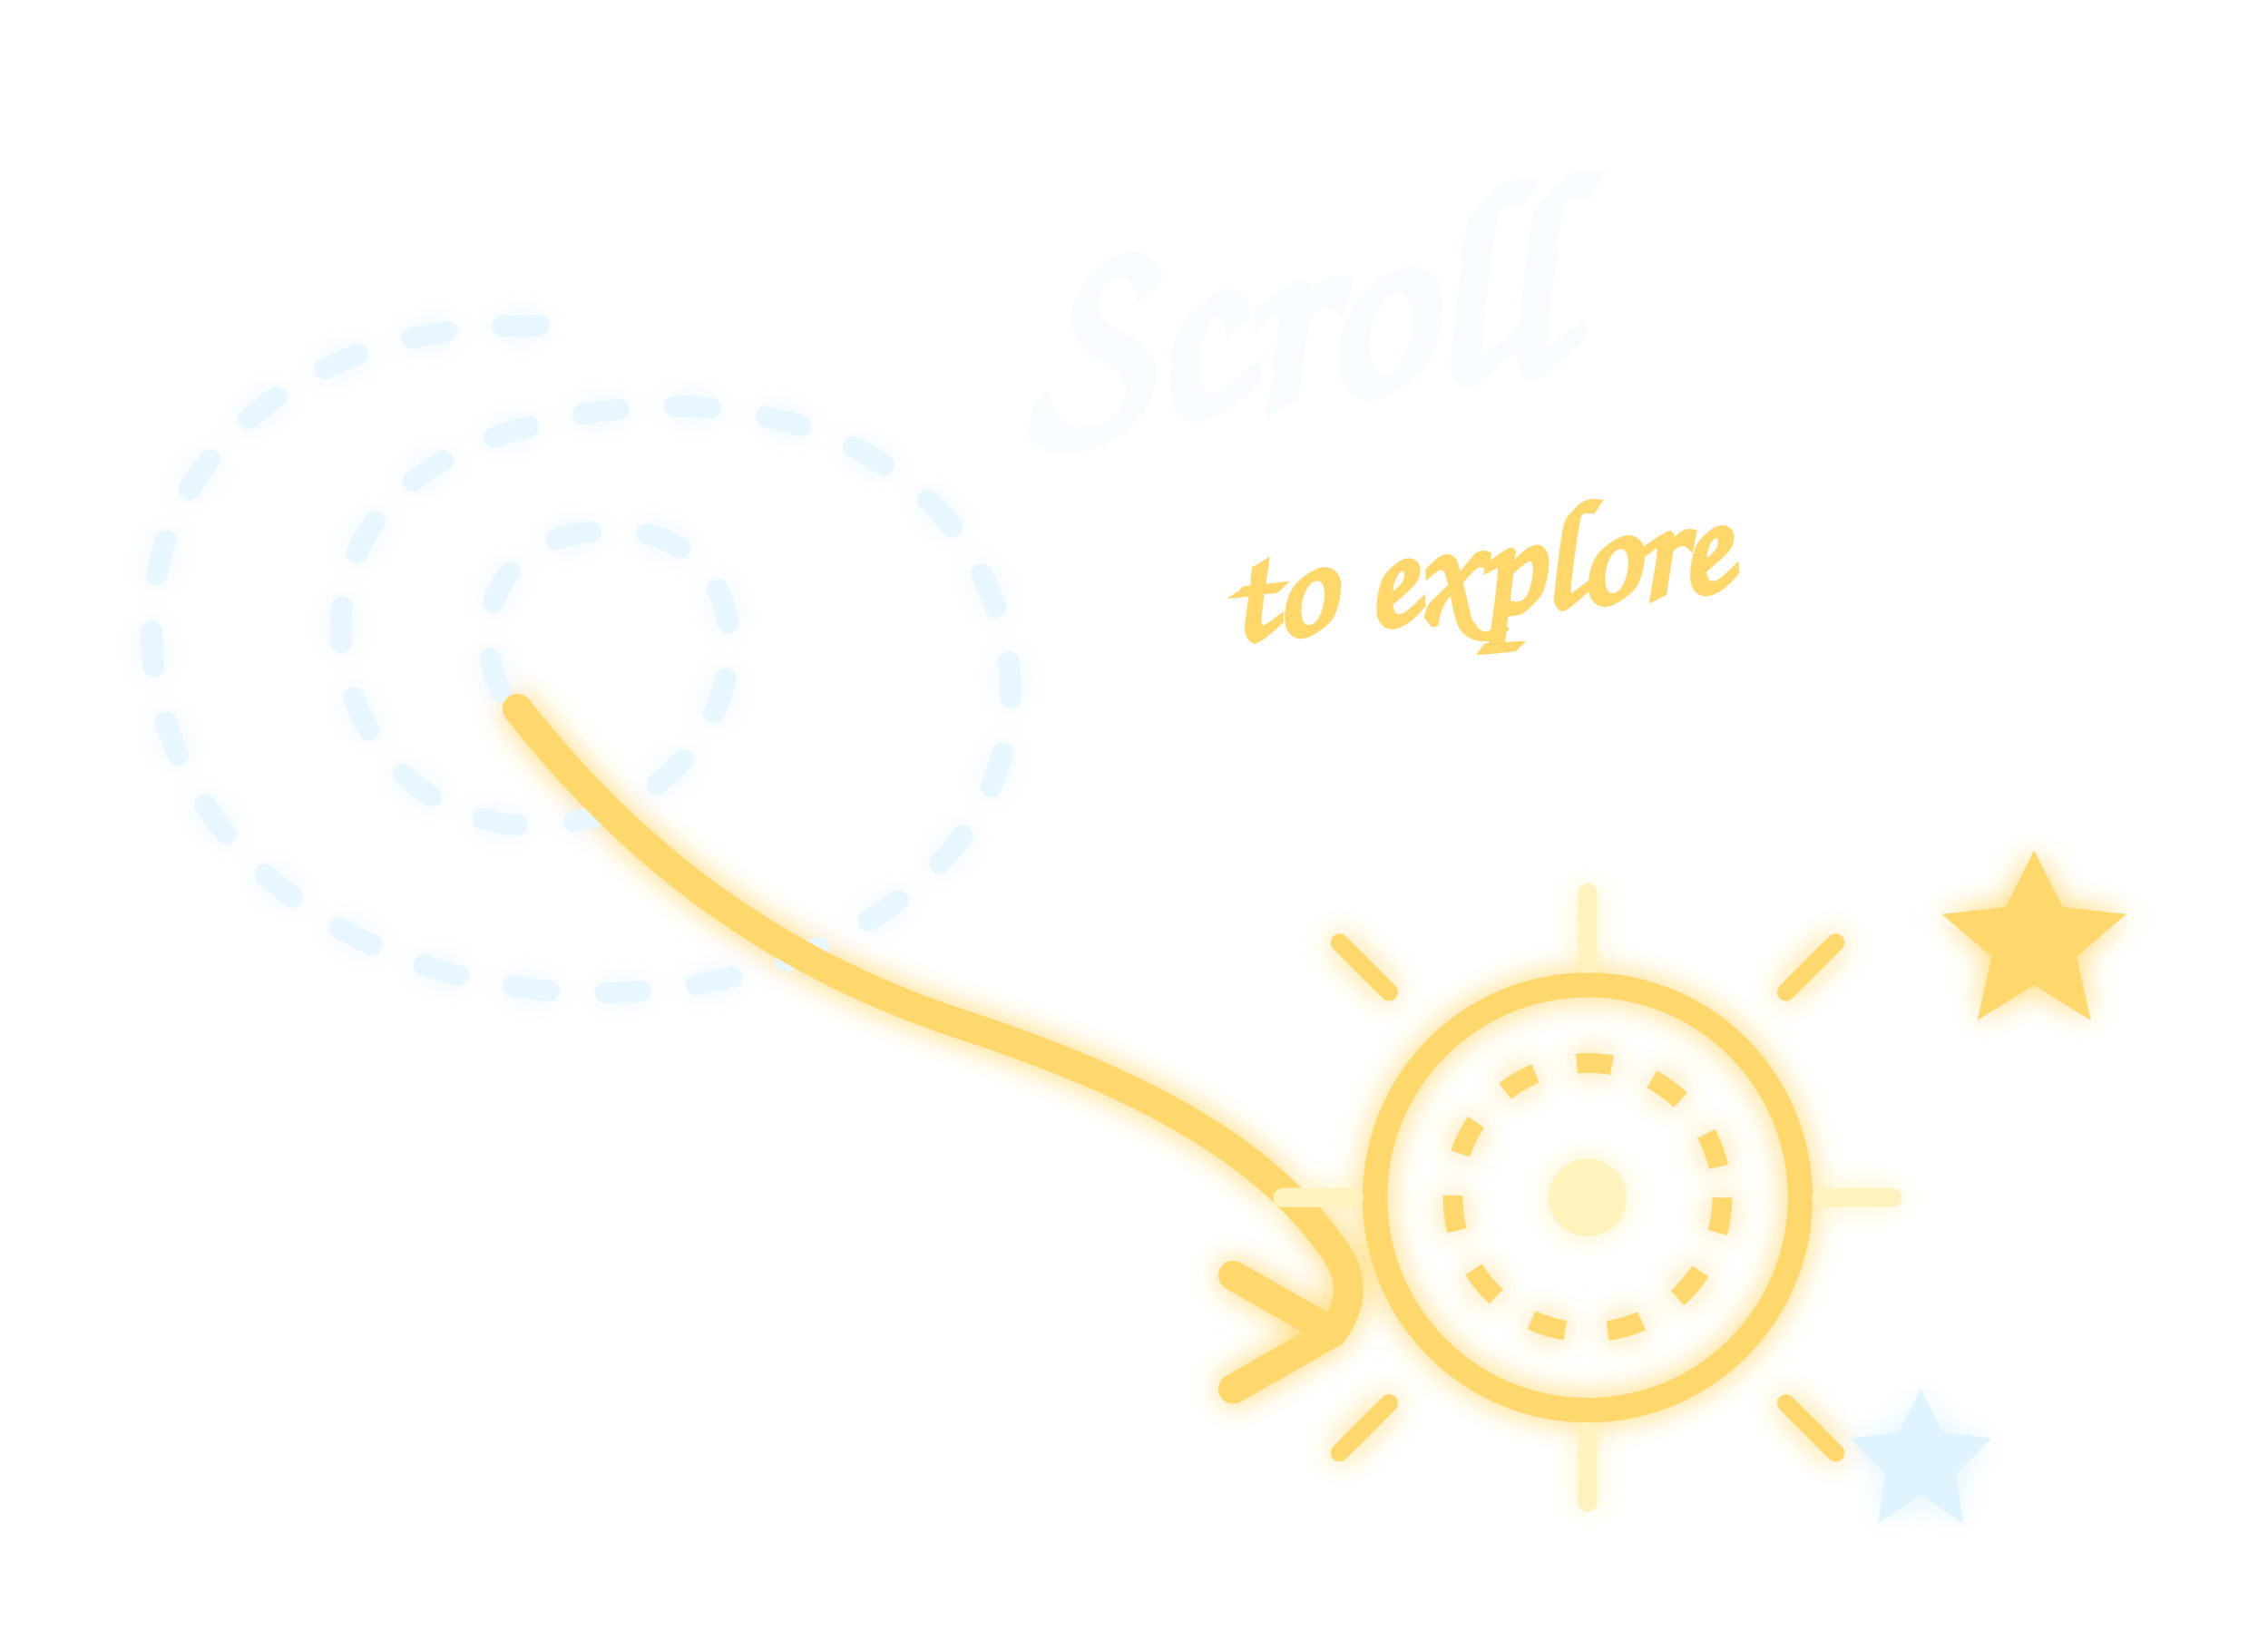
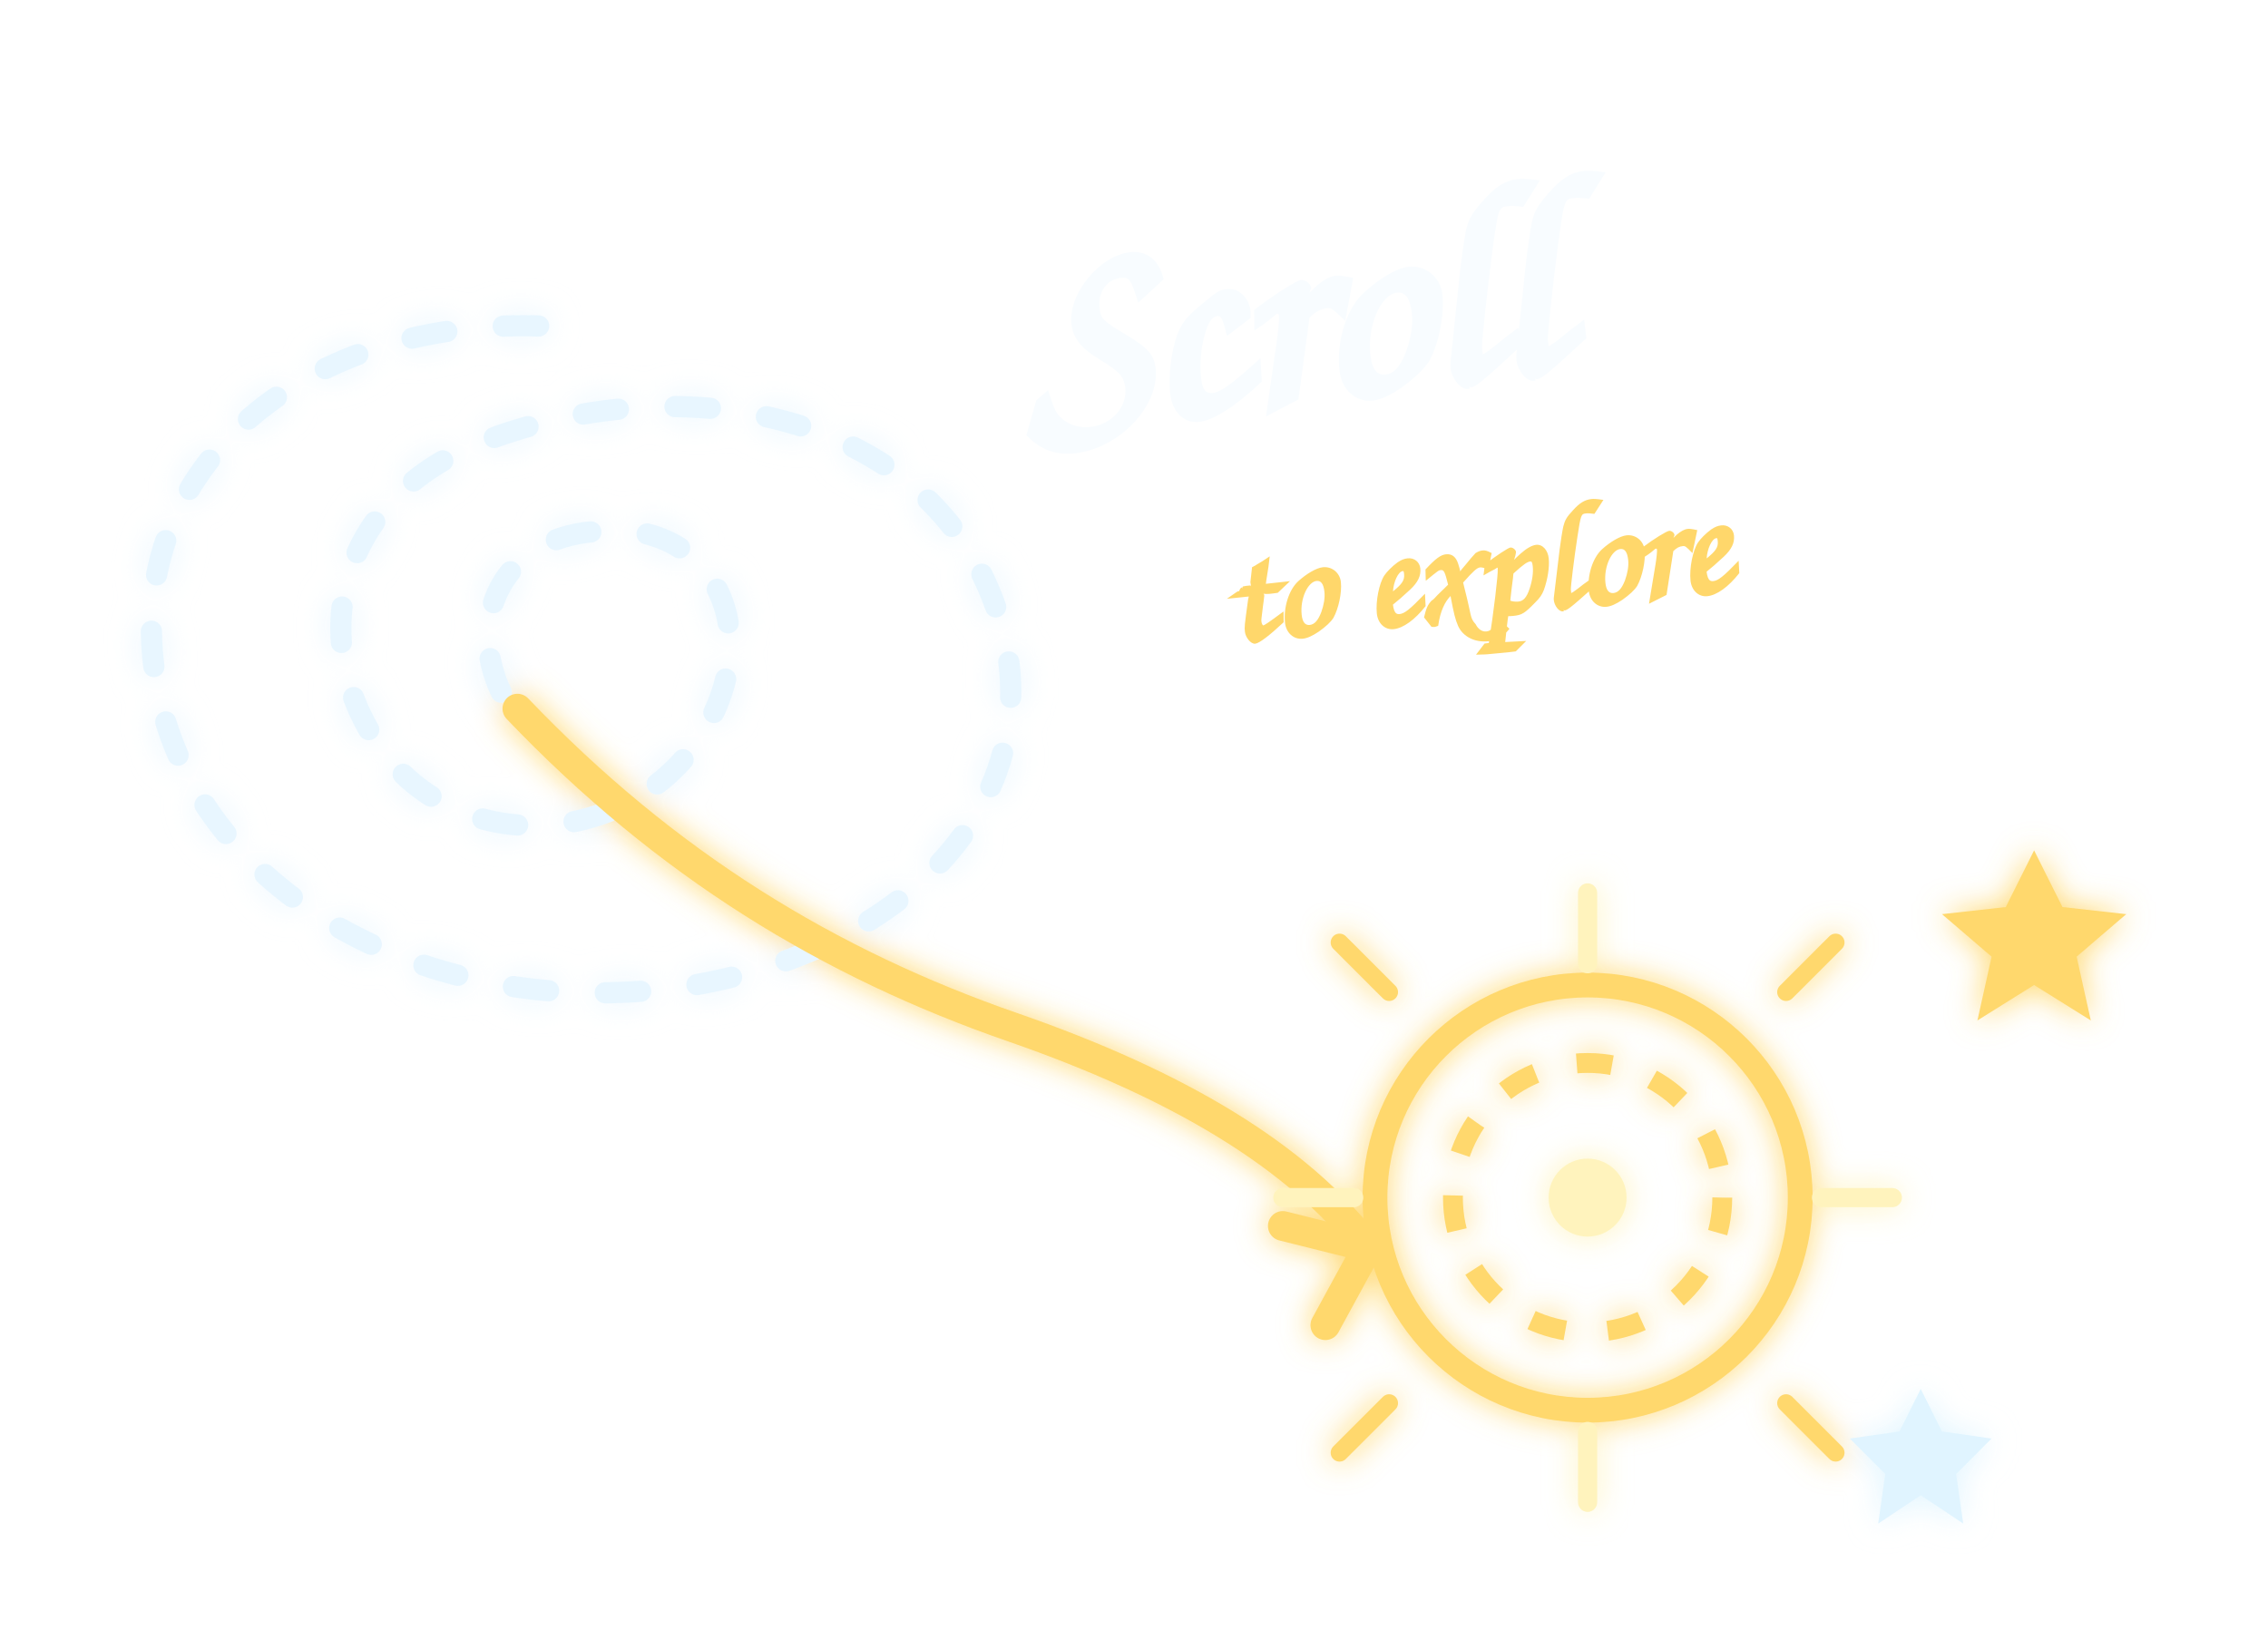
<svg xmlns="http://www.w3.org/2000/svg" viewBox="0 0 320 230" fill="none">
  <defs>
    <filter id="cueGlow" x="-50%" y="-50%" width="200%" height="200%">
      <feGaussianBlur stdDeviation="2.2" result="blur" />
      <feMerge>
        <feMergeNode in="blur" />
        <feMergeNode in="SourceGraphic" />
      </feMerge>
    </filter>
  </defs>
  <g opacity="0.98" filter="url(#cueGlow)">
    <path d="M76 46 C42 45 17 67 22 96 C27 126 61 145 98 139 C132 133 151 108 139 82 C128 58 96 52 69 62 C47 70 43 91 54 106 C66 122 91 119 100 102 C108 87 99 73 84 75 C70 76 65 89 72 100" stroke="#e8f6ff" stroke-width="3" stroke-linecap="round" stroke-dasharray="5 8" />
-     <path d="M73 100 C91 123 112 137 137 145 C161 153 178 162 188 176 C191 180 191 184 188 188" stroke="#ffd76b" stroke-width="4.2" stroke-linecap="round" stroke-linejoin="round" />
-     <path d="M174 180 L188 188 L174 196" stroke="#ffd76b" stroke-width="4.2" stroke-linecap="round" stroke-linejoin="round" />
-     <g>
-       <animateTransform attributeName="transform" attributeType="XML" type="scale" values="1;1.045;1" dur="2.8s" repeatCount="indefinite" />
-       <circle cx="224" cy="169" r="30" stroke="#ffd76b" stroke-width="3.5" />
-       <circle cx="224" cy="169" r="19" stroke="#ffd76b" stroke-width="2.8" stroke-dasharray="5 6" />
-       <circle cx="224" cy="169" r="5.5" fill="#fff3bc" />
-       <path d="M224 126 L224 136 M224 202 L224 212 M181 169 L191 169 M257 169 L267 169" stroke="#fff3bc" stroke-width="2.7" stroke-linecap="round" />
-       <path d="M196 140 L189 133 M252 140 L259 133 M196 198 L189 205 M252 198 L259 205" stroke="#ffd76b" stroke-width="2.5" stroke-linecap="round" />
-     </g>
-     <path d="M287 120 l4 8 9 1 -7 6 2 9 -8 -5 -8 5 2 -9 -7 -6 9 -1z" fill="#ffd76b">
-       <animate attributeName="opacity" values="0.35;1;0.35" dur="2.2s" repeatCount="indefinite" />
-     </path>
-     <path d="M271 196 l3 6 7 1 -5 5 1 7 -6 -4 -6 4 1 -7 -5 -5 7 -1z" fill="#dff4ff">
-       <animate attributeName="opacity" values="0.45;1;0.45" dur="2.8s" repeatCount="indefinite" begin="0.5s" />
-     </path>
+     <path d="M73 100 C94 122 117 136 143 145 C166 153 183 163 193 176" stroke="#ffd76b" stroke-width="4.2" stroke-linecap="round" stroke-linejoin="round" />
+     <path d="M181 173 L193 176 L187 187" stroke="#ffd76b" stroke-width="4.2" stroke-linecap="round" stroke-linejoin="round" />
+     <circle cx="224" cy="169" r="30" stroke="#ffd76b" stroke-width="3.5" />
+     <circle cx="224" cy="169" r="19" stroke="#ffd76b" stroke-width="2.8" stroke-dasharray="5 6" />
+     <circle cx="224" cy="169" r="5.5" fill="#fff3bc" />
+     <path d="M224 126 L224 136 M224 202 L224 212 M181 169 L191 169 M257 169 L267 169" stroke="#fff3bc" stroke-width="2.7" stroke-linecap="round" />
+     <path d="M196 140 L189 133 M252 140 L259 133 M196 198 L189 205 M252 198 L259 205" stroke="#ffd76b" stroke-width="2.5" stroke-linecap="round" />
+     <path d="M287 120 l4 8 9 1 -7 6 2 9 -8 -5 -8 5 2 -9 -7 -6 9 -1z" fill="#ffd76b" />
+     <path d="M271 196 l3 6 7 1 -5 5 1 7 -6 -4 -6 4 1 -7 -5 -5 7 -1z" fill="#dff4ff" />
  </g>
  <text x="145" y="62" fill="#f8fcff" font-size="39" font-family="cursive" font-style="italic" font-weight="700" transform="rotate(-7 145 62)">Scroll</text>
  <text x="173" y="91" fill="#ffd76b" font-size="21" font-family="cursive" font-style="italic" font-weight="700" transform="rotate(-6 173 91)">to explore</text>
</svg>
